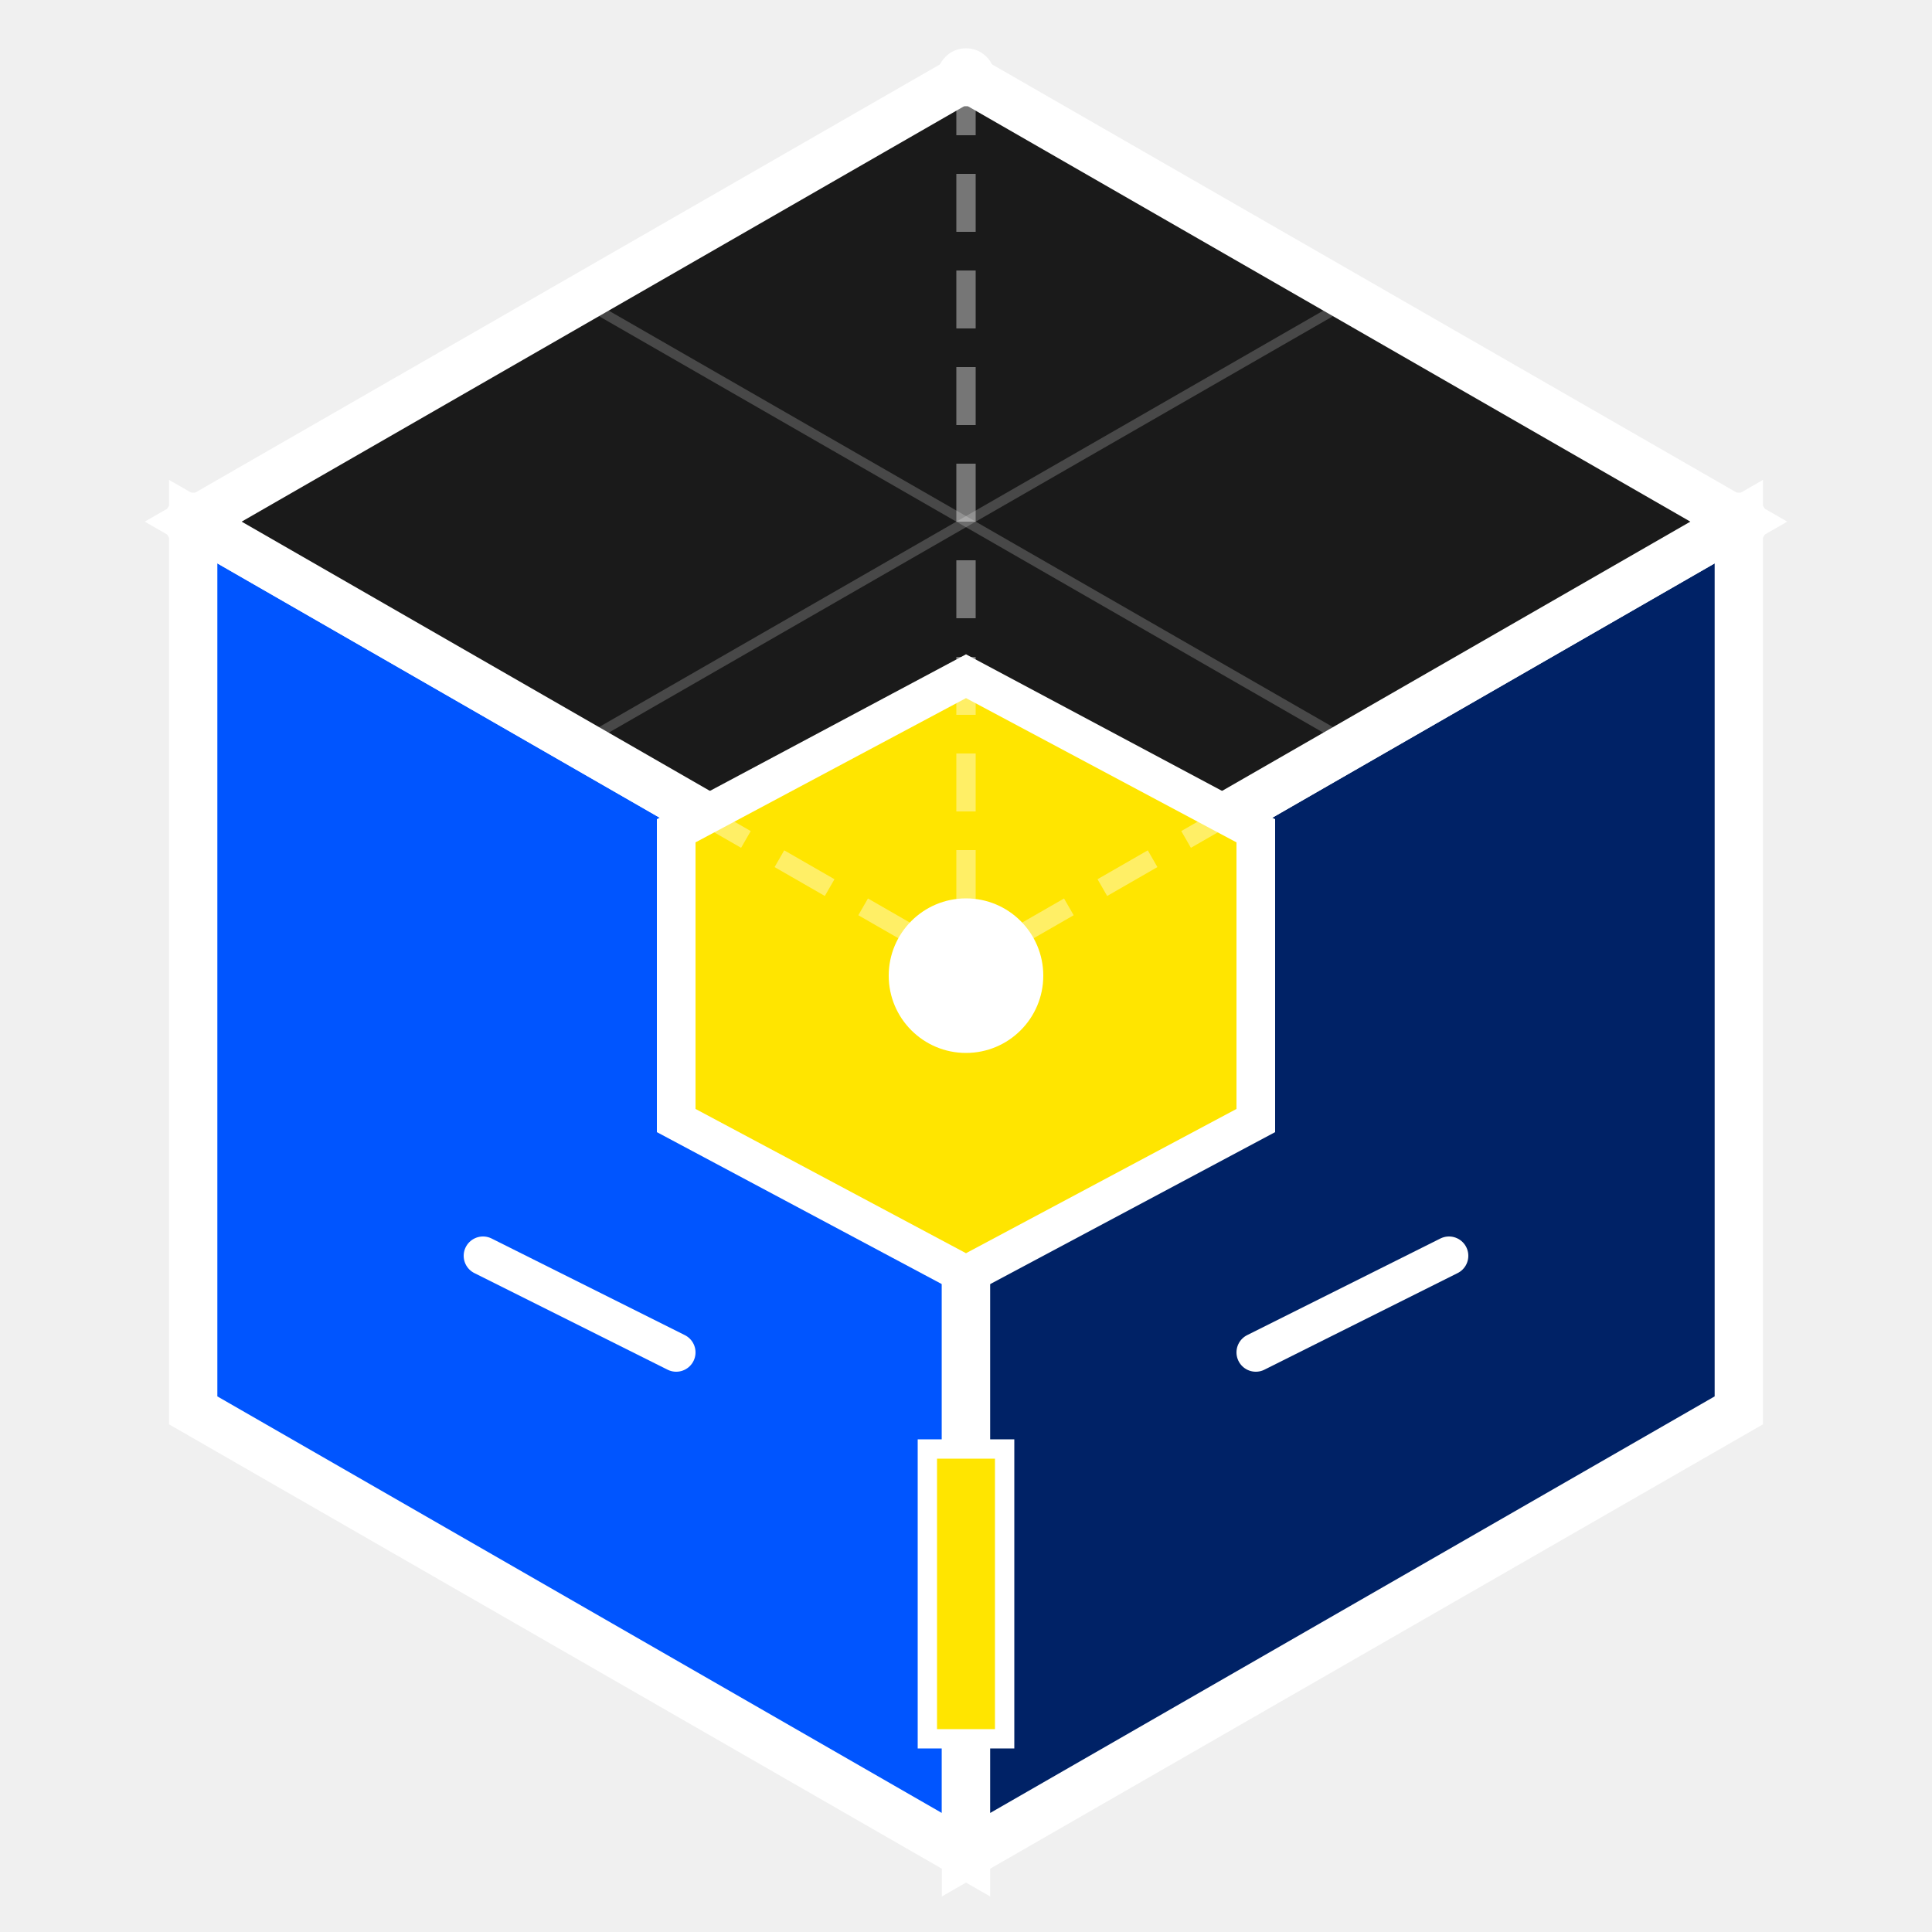
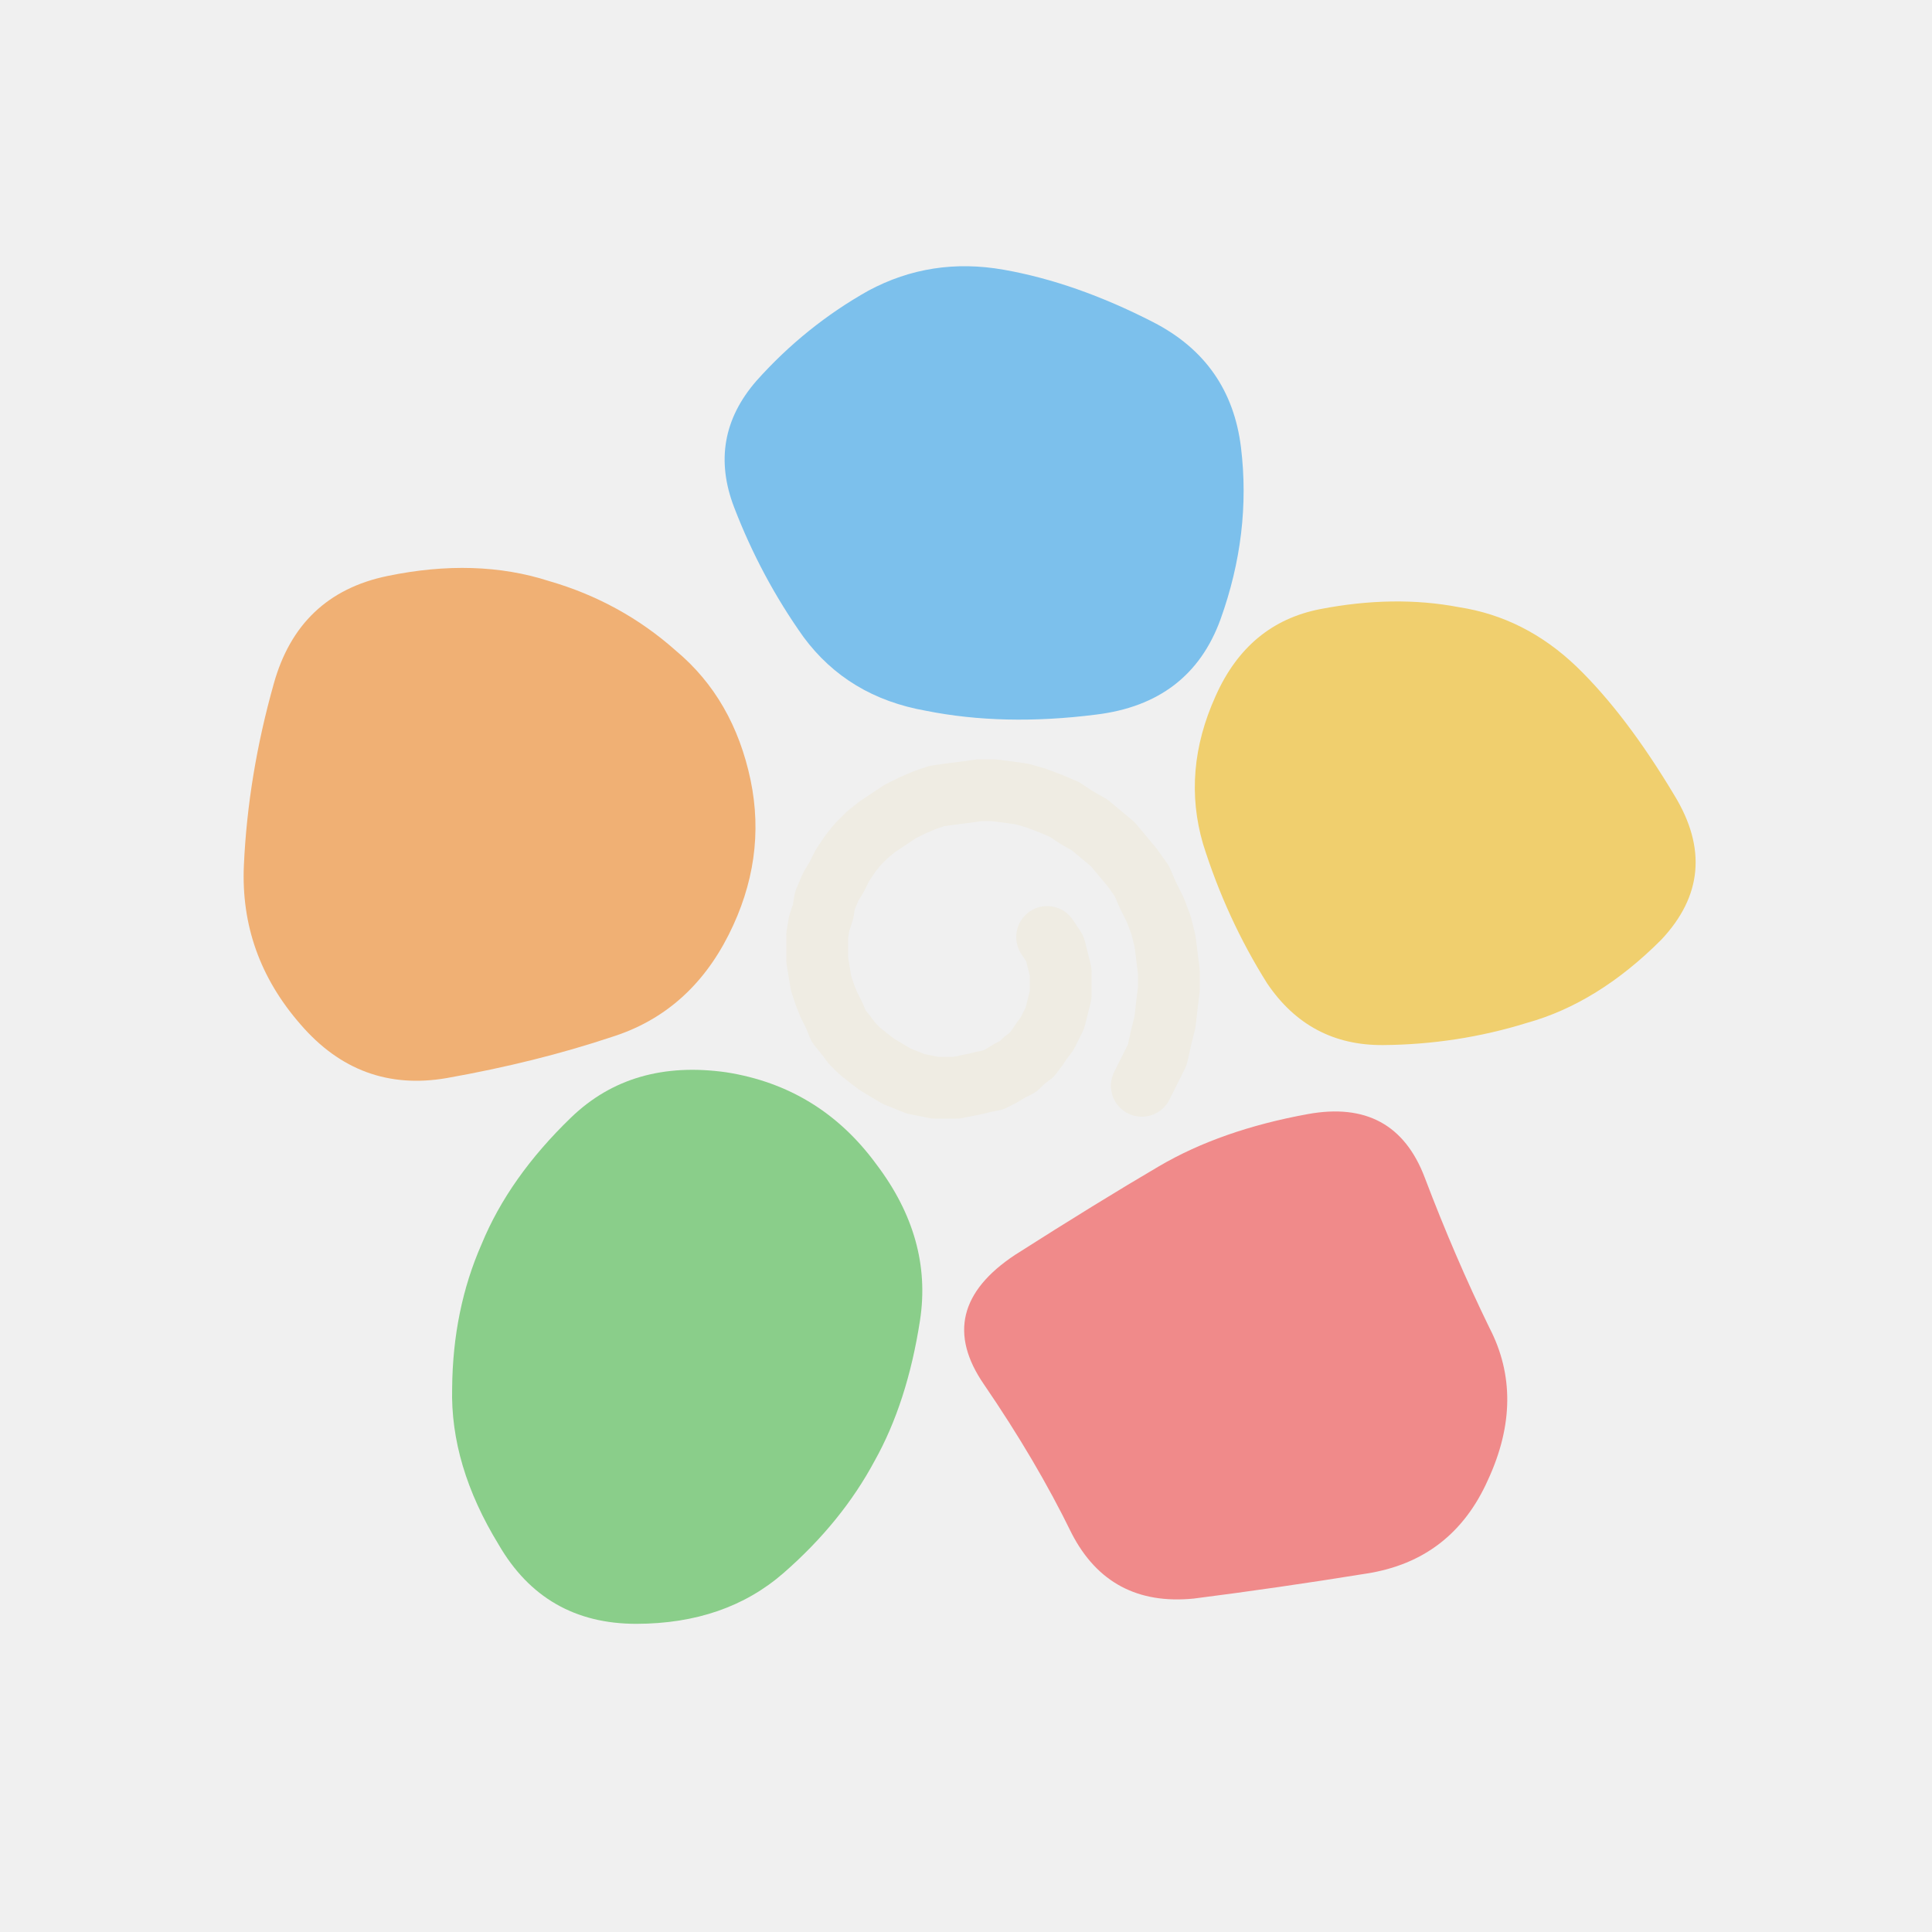
- <svg xmlns="http://www.w3.org/2000/svg" width="100" height="100" viewBox="0 0 100 100" fill="none">
-   <circle cx="50" cy="50" r="40" fill="#0055ff" fill-opacity="0.15" />
-   <path d="M50 50L10 27V73L50 96V50Z" fill="#0055ff" stroke="white" stroke-width="2.5" />
-   <path d="M50 50L90 27V73L50 96V50Z" fill="#002266" stroke="white" stroke-width="2.5" />
-   <path d="M50 50L90 27L50 4L10 27L50 50Z" fill="#1a1a1a" stroke="white" stroke-width="2.5" />
-   <path d="M50 35L65 43V58L50 66L35 58V43L50 35Z" fill="#ffe500" stroke="white" stroke-width="2" />
-   <circle cx="50" cy="50.5" r="4" fill="white" />
-   <path d="M10 27L50 50" stroke="white" stroke-width="1" opacity="0.4" stroke-dasharray="3 2" />
-   <path d="M90 27L50 50" stroke="white" stroke-width="1" opacity="0.4" stroke-dasharray="3 2" />
-   <path d="M50 4V50" stroke="white" stroke-width="1" opacity="0.4" stroke-dasharray="3 2" />
-   <path d="M30 15.5L70 38.5" stroke="white" stroke-width="0.5" opacity="0.2" />
-   <path d="M30 38.5L70 15.5" stroke="white" stroke-width="0.5" opacity="0.2" />
-   <rect x="48" y="75" width="4" height="15" fill="#ffe500" stroke="white" stroke-width="1" />
-   <path d="M25 65L35 70" stroke="white" stroke-width="2" stroke-linecap="round" />
-   <path d="M75 65L65 70" stroke="white" stroke-width="2" stroke-linecap="round" />
-   <circle cx="50" cy="4" r="1.5" fill="white" />
-   <circle cx="10" cy="27" r="1.5" fill="white" />
-   <circle cx="90" cy="27" r="1.5" fill="white" />
+ <svg xmlns="http://www.w3.org/2000/svg" width="100" height="100" viewBox="0 0 100 100" fill="none" role="img" aria-label="Prep Portal">
+   <g transform="translate(50 25) rotate(10) scale(1 0.95)">
+     <path d="M 13.7 -4.5 Q 15.0 0.0 14.2 4.9 Q 13.4 9.7 8.7 11.2 Q 4.1 12.7 0.0 12.6 Q -4.1 12.6 -6.9 9.8 Q -9.6 7.0 -11.6 3.5 Q -13.6 0.0 -11.6 -3.5 Q -9.6 -6.9 -6.7 -9.4 Q -3.8 -11.8 0.0 -11.8 Q 3.8 -11.8 8.1 -10.4 Q 12.4 -9.0 13.7 -4.5 Z" fill="#7cc0ec" />
+   </g>
+   <g transform="translate(73.77641 42.27458) rotate(82) scale(1 0.95)">
+     <path d="M 11.3 -3.9 Q 11.9 0.0 11.4 4.0 Q 10.9 8.0 7.4 9.8 Q 3.8 11.5 -0.2 12.2 Q -4.1 12.8 -7.7 10.4 Q -11.2 8.1 -11.4 4.1 Q -11.6 0.0 -10.5 -3.4 Q -9.5 -6.9 -6.6 -9.3 Q -3.8 -11.6 0.7 -13.6 Q 5.1 -15.6 8.0 -11.8 Q 10.8 -7.9 11.3 -3.9 Z" fill="#f0cf6e" />
+   </g>
+   <g transform="translate(64.69463 70.22542) rotate(154) scale(1 0.95)">
+     <path d="M 12.3 -4.4 Q 12.3 0.0 13.0 5.0 Q 13.7 9.9 8.6 10.6 Q 3.6 11.2 -0.1 11.5 Q -3.8 11.8 -8.2 10.5 Q -12.6 9.2 -12.2 4.6 Q -11.8 0.0 -11.8 -4.3 Q -11.9 -8.6 -8.3 -11.7 Q -4.8 -14.8 -0.5 -13.4 Q 3.9 -12.0 8.1 -10.5 Q 12.2 -8.9 12.3 -4.4 Z" fill="#f08a8a" />
+   </g>
+   <g transform="translate(35.30537 70.22542) rotate(226) scale(1 0.95)">
+     <path d="M 11.4 -3.6 Q 12.9 0.0 12.9 4.7 Q 12.9 9.3 9.0 12.5 Q 5.1 15.6 0.2 14.9 Q -4.6 14.3 -7.2 10.7 Q -9.8 7.1 -10.8 3.6 Q -11.9 0.0 -11.7 -4.2 Q -11.5 -8.4 -8.3 -11.9 Q -5.0 -15.5 -0.4 -14.3 Q 4.3 -13.2 7.1 -10.2 Q 10.0 -7.2 11.4 -3.6 Z" fill="#8ace8a" />
+   </g>
+   <g transform="translate(26.22359 42.27458) rotate(298) scale(1 0.95)">
+     <path d="M 11.8 -4.0 Q 12.6 0.0 11.7 3.9 Q 10.9 7.9 7.6 10.8 Q 4.4 13.6 -0.0 13.7 Q -4.5 13.8 -7.5 10.7 Q -10.5 7.7 -13.4 3.8 Q -16.2 0.0 -14.5 -4.6 Q -12.8 -9.3 -8.6 -11.4 Q -4.4 -13.5 0.4 -14.6 Q 5.1 -15.7 8.1 -11.9 Q 11.1 -8.1 11.8 -4.0 Z" fill="#f0b074" />
+   </g>
+   <path d="M 54.2 48.5 L 54.4 48.8 L 54.6 49.1 L 54.7 49.5 L 54.8 49.9 L 54.9 50.3 L 54.9 50.7 L 54.9 51.1 L 54.9 51.5 L 54.8 51.9 L 54.7 52.3 L 54.6 52.7 L 54.4 53.1 L 54.2 53.5 L 53.9 53.9 L 53.7 54.2 L 53.4 54.6 L 53.0 54.9 L 52.7 55.2 L 52.3 55.4 L 51.8 55.7 L 51.4 55.9 L 50.9 56.0 L 50.5 56.1 L 50.0 56.2 L 49.5 56.3 L 48.9 56.3 L 48.4 56.3 L 47.9 56.2 L 47.4 56.1 L 46.9 55.9 L 46.4 55.7 L 45.9 55.4 L 45.4 55.1 L 45.0 54.8 L 44.5 54.4 L 44.1 54.0 L 43.8 53.6 L 43.4 53.1 L 43.2 52.6 L 42.9 52.0 L 42.7 51.5 L 42.5 50.9 L 42.4 50.3 L 42.3 49.7 L 42.3 49.1 L 42.3 48.4 L 42.4 47.8 L 42.6 47.2 L 42.7 46.6 L 43.0 45.9 L 43.3 45.4 L 43.6 44.8 L 44.0 44.2 L 44.4 43.7 L 44.9 43.2 L 45.4 42.8 L 46.0 42.4 L 46.6 42.0 L 47.2 41.7 L 47.9 41.4 L 48.5 41.2 L 49.2 41.1 L 50.0 41.0 L 50.7 40.9 L 51.4 40.9 L 52.2 41.0 L 52.9 41.1 L 53.6 41.3 L 54.4 41.6 L 55.1 41.9 L 55.7 42.3 L 56.4 42.7 L 57.0 43.2 L 57.6 43.7 L 58.1 44.3 L 58.6 44.9 L 59.1 45.6 L 59.4 46.3 L 59.8 47.1 L 60.1 47.9 L 60.3 48.7 L 60.4 49.5 L 60.5 50.3 L 60.5 51.2 L 60.4 52.0 L 60.3 52.9 L 60.1 53.7 L 59.9 54.6 L 59.5 55.4 L 59.1 56.2 " fill="none" stroke="#efece3" stroke-width="3.2" stroke-linecap="round" stroke-linejoin="round" />
</svg>
